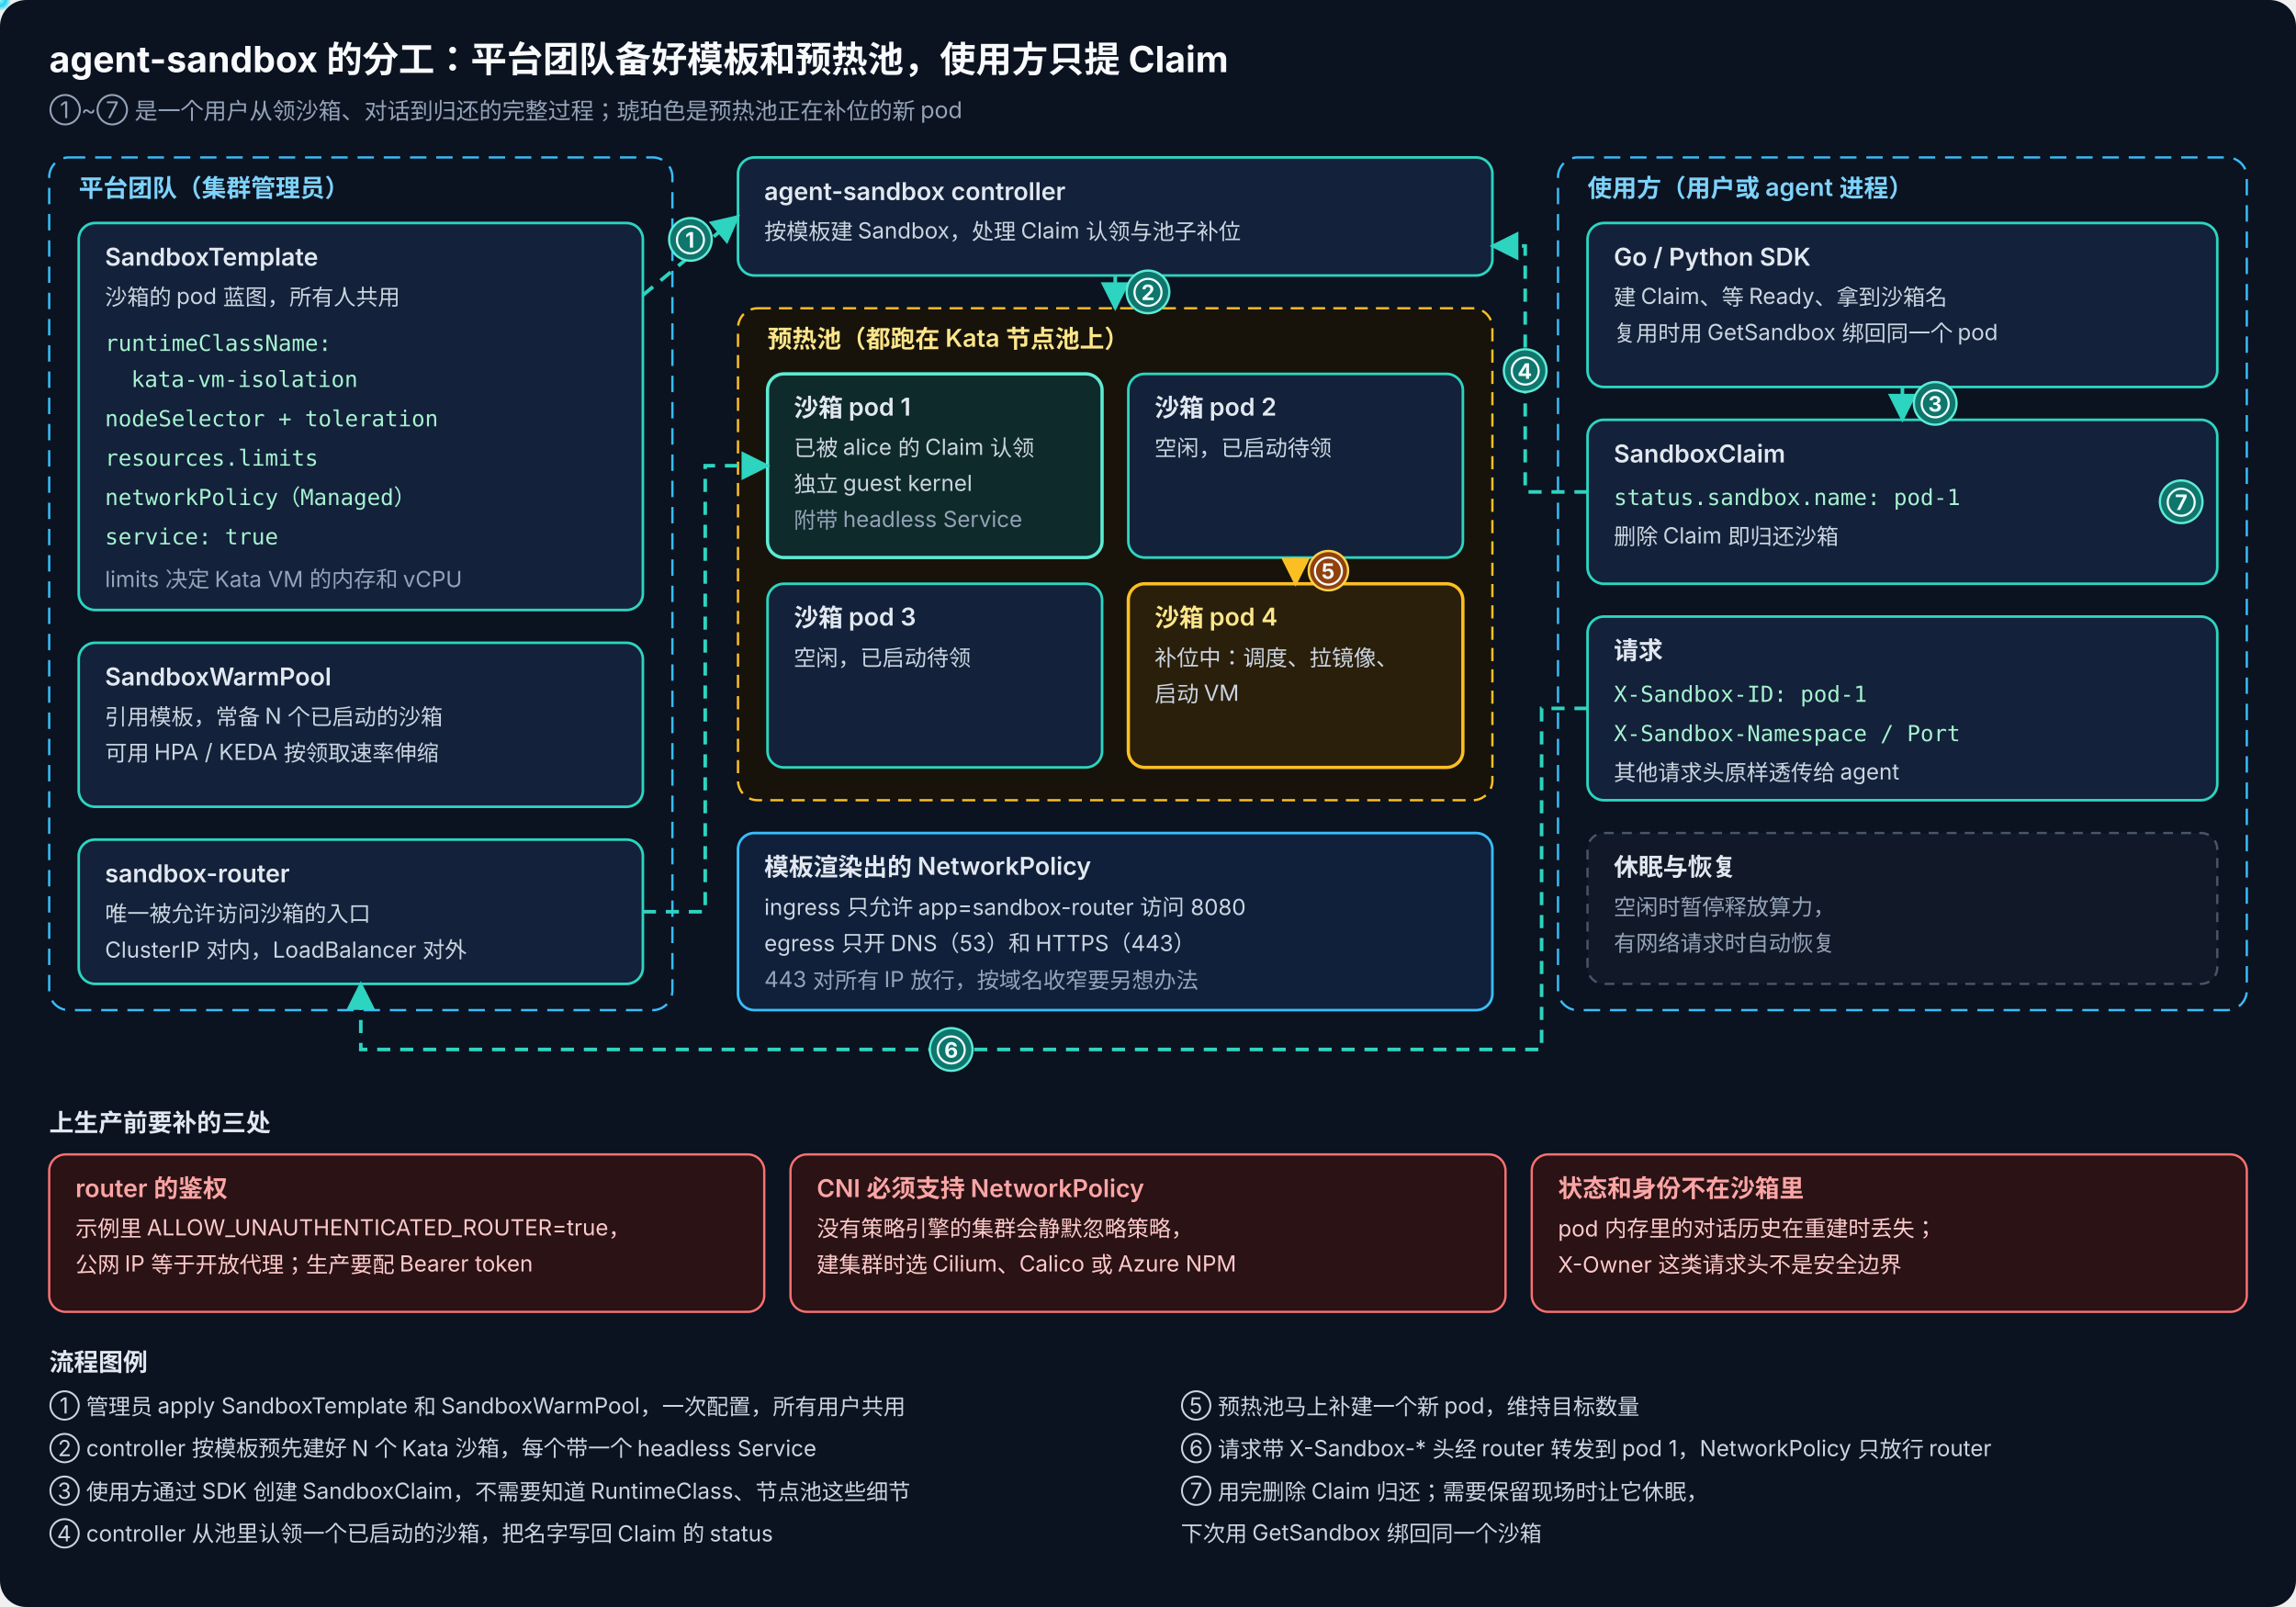
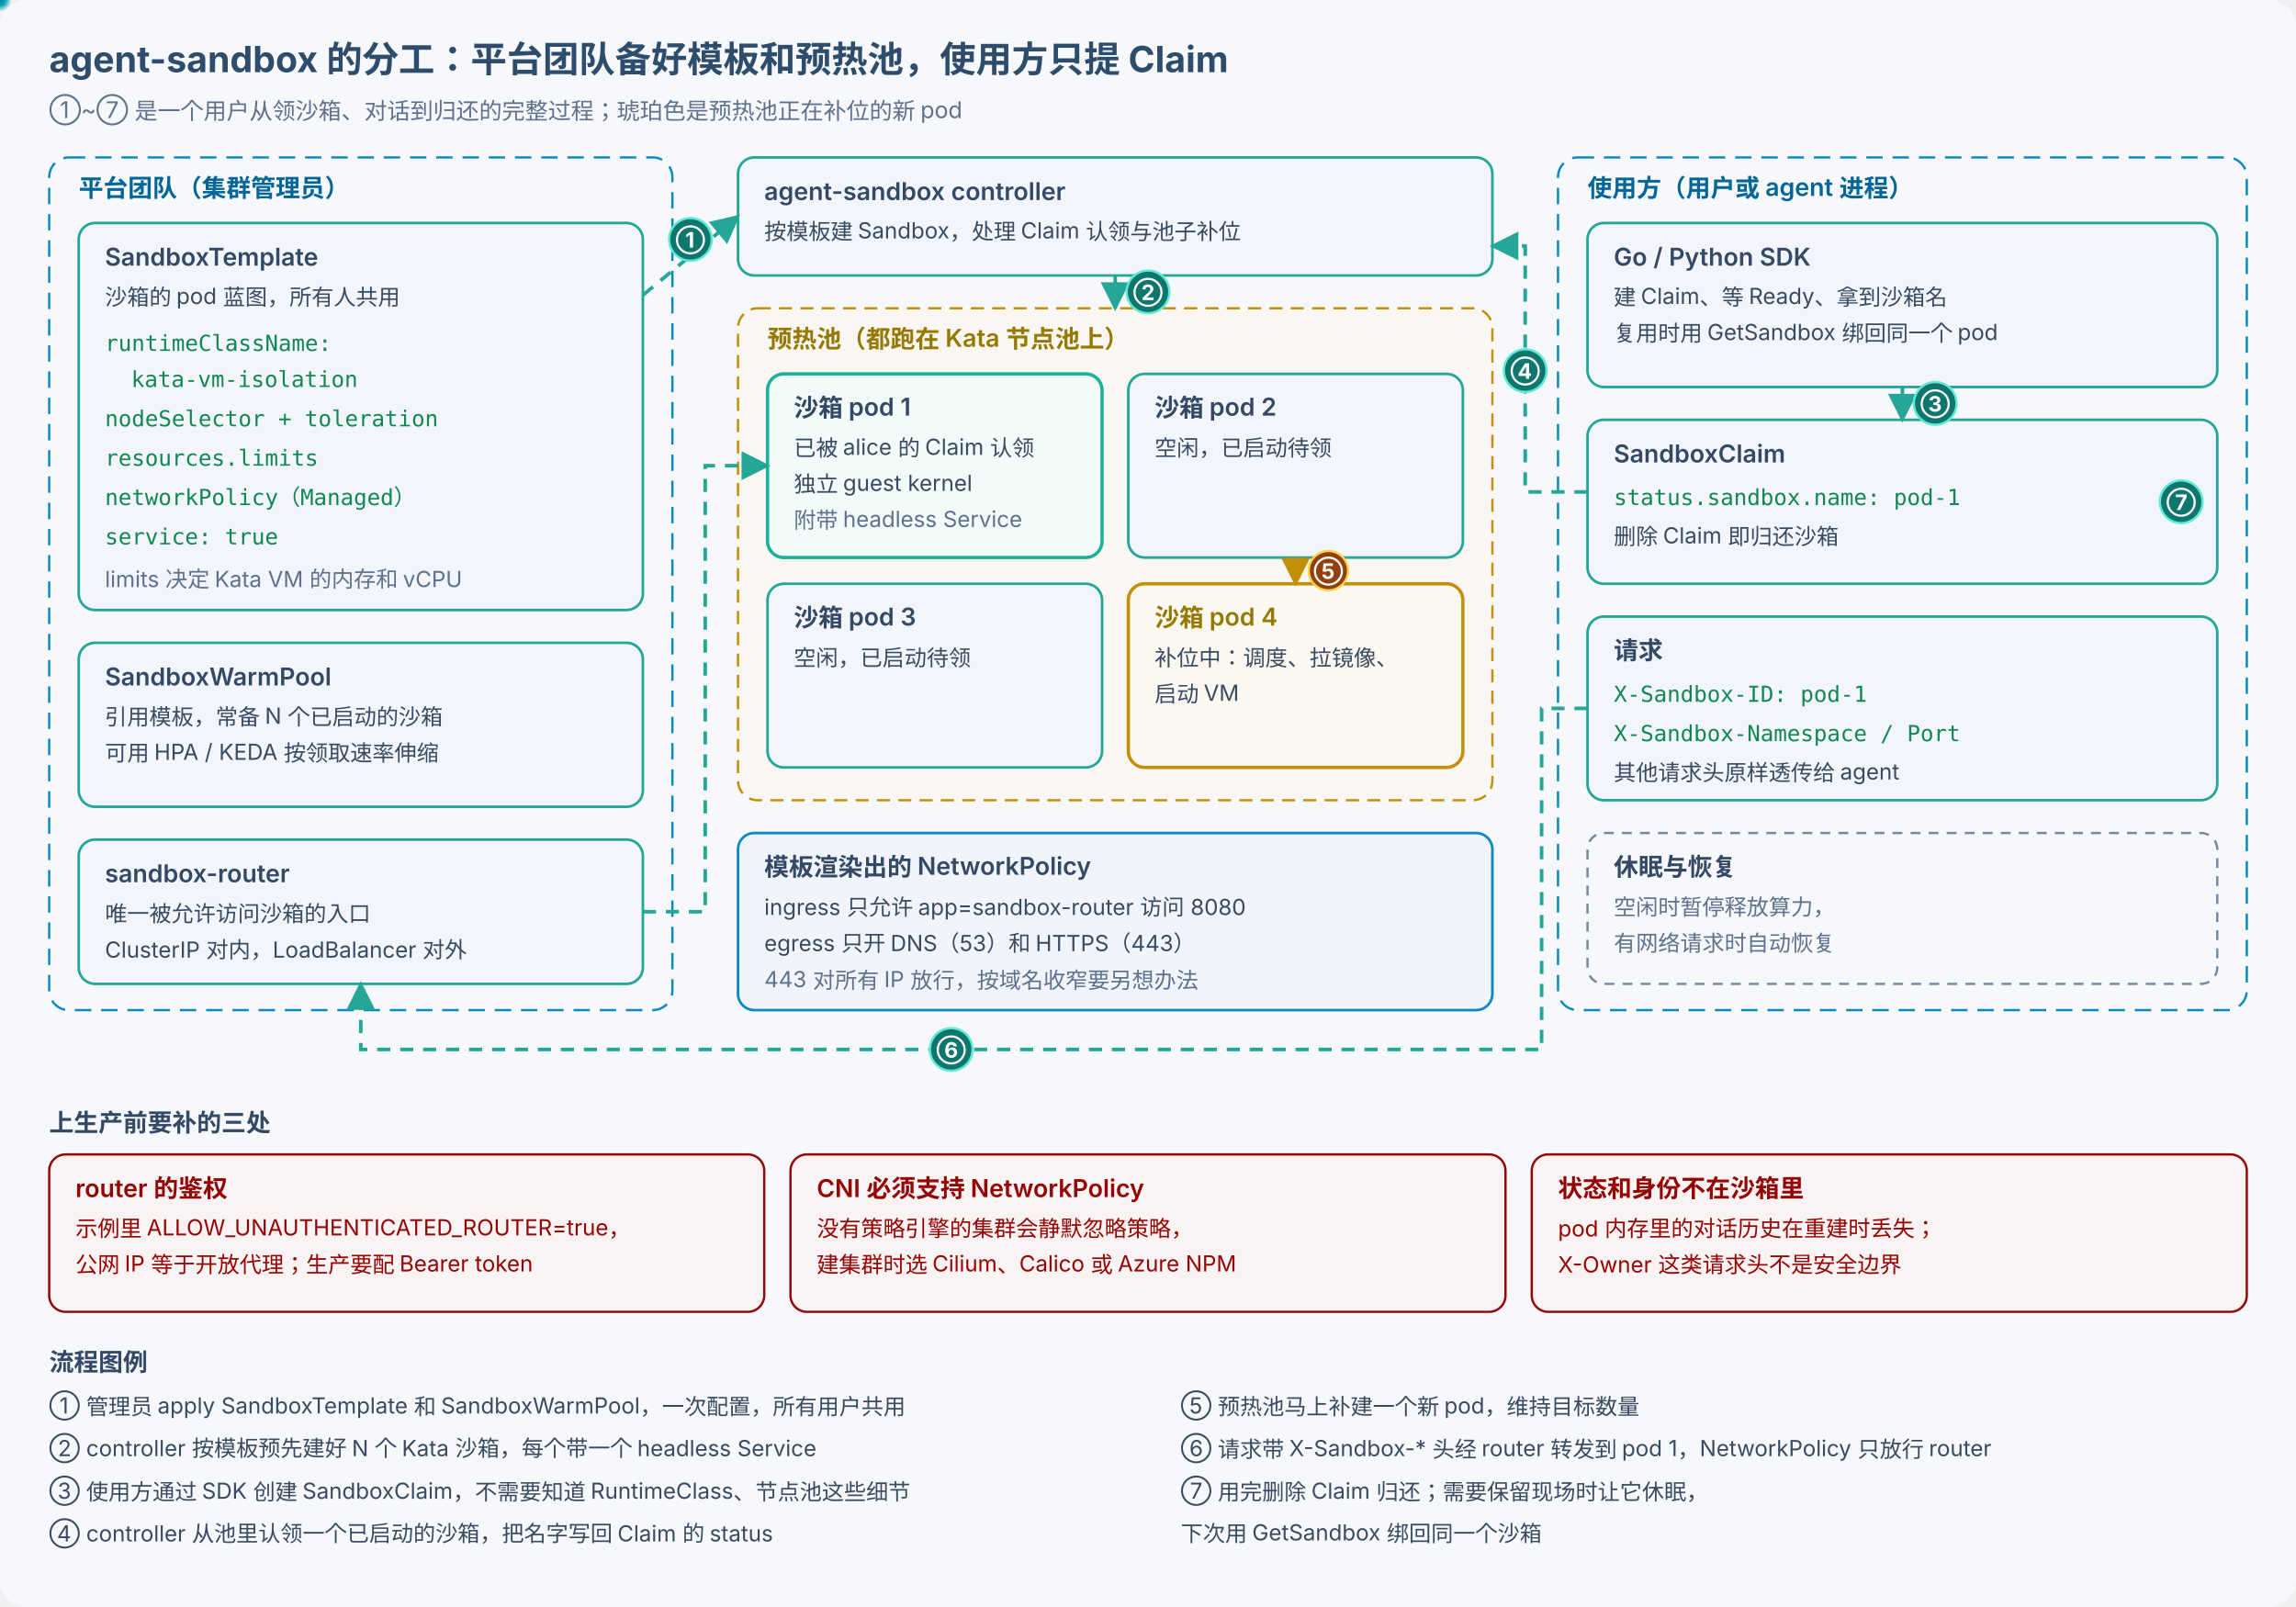
<svg xmlns="http://www.w3.org/2000/svg" viewBox="0 0 1400 980" width="1400" height="980" font-family="-apple-system, 'PingFang SC', 'Microsoft YaHei', 'Segoe UI', sans-serif">
  <defs>
    <marker id="arr" viewBox="0 0 10 10" refX="9" refY="5" markerWidth="8" markerHeight="8" orient="auto-start-reverse">
-       <path d="M0,0 L10,5 L0,10 z" fill="#2dd4bf" />
+       <path d="M0,0 L10,5 L0,10 z" fill="#26a696" />
    </marker>
    <marker id="arrAmber" viewBox="0 0 10 10" refX="9" refY="5" markerWidth="8" markerHeight="8" orient="auto-start-reverse">
-       <path d="M0,0 L10,5 L0,10 z" fill="#fbbf24" />
+       <path d="M0,0 L10,5 L0,10 z" fill="#c38f09" />
    </marker>
    <radialGradient id="particle" cx="0.5" cy="0.5" r="0.5">
-       <stop offset="0" stop-color="#a5f3fc" />
-       <stop offset="0.5" stop-color="#22d3ee" />
-       <stop offset="1" stop-color="#22d3ee" stop-opacity="0" />
+       <stop offset="0" stop-color="#058594" />
+       <stop offset="0.5" stop-color="#13a3b9" />
+       <stop offset="1" stop-color="#13a3b9" stop-opacity="0" />
    </radialGradient>
    <style>
-       .bg { fill: #0b1220; }
-       .box { fill: #13213a; stroke: #2dd4bf; stroke-width: 1.6; }
-       .boxBlue { fill: #10203a; stroke: #38bdf8; stroke-width: 1.6; }
-       .boxGray { fill: #111827; stroke: #475569; stroke-width: 1.4; stroke-dasharray: 6 5; }
-       .boxAmber { fill: #2a1f0b; stroke: #fbbf24; stroke-width: 2; animation: pulse 2.4s ease-in-out infinite; }
-       .boxUsed { fill: #0f2a2a; stroke: #5eead4; stroke-width: 2; }
-       .boxWarn { fill: #2a1215; stroke: #f87171; stroke-width: 1.4; }
-       .zone { fill: none; stroke: #38bdf8; stroke-width: 1.4; stroke-dasharray: 10 6; }
-       .zoneAmber { fill: #17130a; stroke: #fbbf24; stroke-width: 1.4; stroke-dasharray: 8 5; }
-       .zl { fill: #7dd3fc; font-size: 15px; font-weight: 600; }
-       .zlAmber { fill: #fde68a; font-size: 15px; font-weight: 600; }
-       .h { fill: #e2e8f0; font-size: 15px; font-weight: 600; }
-       .hAmber { fill: #fde68a; font-size: 15px; font-weight: 600; }
-       .hRed { fill: #fca5a5; font-size: 15px; font-weight: 600; }
-       .t { fill: #cbd5e1; font-size: 13.5px; }
-       .code { fill: #a7f3d0; font-size: 13.5px; font-family: Menlo, Consolas, monospace; }
-       .tGray { fill: #94a3b8; font-size: 13.5px; }
-       .tRed { fill: #fecaca; font-size: 13.5px; }
-       .title { fill: #f8fafc; font-size: 22px; font-weight: 700; }
-       .sub { fill: #94a3b8; font-size: 14px; }
-       .flow { fill: none; stroke: #2dd4bf; stroke-width: 2.2; stroke-dasharray: 8 6; animation: dash 1.2s linear infinite; }
-       .flowAmber { fill: none; stroke: #fbbf24; stroke-width: 2.2; stroke-dasharray: 8 6; animation: dash 1.2s linear infinite; }
+       .bg { fill: #f6f8fb; }
+       .box { fill: #f2f5fb; stroke: #26a696; stroke-width: 1.6; }
+       .boxBlue { fill: #f1f5fb; stroke: #0c89c0; stroke-width: 1.6; }
+       .boxGray { fill: #f6f8fb; stroke: #7688a2; stroke-width: 1.4; stroke-dasharray: 6 5; }
+       .boxAmber { fill: #fbf8f1; stroke: #c38f09; stroke-width: 2; animation: pulse 2.4s ease-in-out infinite; }
+       .boxUsed { fill: #f2fafa; stroke: #1bb199; stroke-width: 2; }
+       .boxWarn { fill: #faf3f3; stroke: #920707; stroke-width: 1.4; }
+       .zone { fill: none; stroke: #0c89c0; stroke-width: 1.4; stroke-dasharray: 10 6; }
+       .zoneAmber { fill: #faf7f3; stroke: #c38f09; stroke-width: 1.4; stroke-dasharray: 8 5; }
+       .zl { fill: #036696; font-size: 15px; font-weight: 600; }
+       .zlAmber { fill: #967903; font-size: 15px; font-weight: 600; }
+       .h { fill: #344965; font-size: 15px; font-weight: 600; }
+       .hAmber { fill: #967903; font-size: 15px; font-weight: 600; }
+       .hRed { fill: #940505; font-size: 15px; font-weight: 600; }
+       .t { fill: #384b61; font-size: 13.5px; }
+       .code { fill: #128751; font-size: 13.5px; font-family: Menlo, Consolas, monospace; }
+       .tGray { fill: #5e718d; font-size: 13.5px; }
+       .tRed { fill: #960303; font-size: 13.5px; }
+       .title { fill: #2e4c6b; font-size: 22px; font-weight: 700; }
+       .sub { fill: #5e718d; font-size: 14px; }
+       .flow { fill: none; stroke: #26a696; stroke-width: 2.2; stroke-dasharray: 8 6; animation: dash 1.2s linear infinite; }
+       .flowAmber { fill: none; stroke: #c38f09; stroke-width: 2.2; stroke-dasharray: 8 6; animation: dash 1.2s linear infinite; }
      .badge { fill: #0f766e; stroke: #5eead4; stroke-width: 1.4; }
      .badgeAmber { fill: #92400e; stroke: #fcd34d; stroke-width: 1.4; }
-       .bn { fill: #f0fdfa; font-size: 13px; font-weight: 700; text-anchor: middle; }
-       .el { fill: #cbd5e1; font-size: 13.5px; }
-       .elh { fill: #e2e8f0; font-size: 15px; font-weight: 600; }
+       .bn { fill:#ffffff; font-size: 13px; font-weight: 700; text-anchor: middle; }
+       .el { fill: #384b61; font-size: 13.5px; }
+       .elh { fill: #344965; font-size: 15px; font-weight: 600; }
      @keyframes dash { to { stroke-dashoffset: -28; } }
      @keyframes pulse { 0%,100% { stroke-opacity: 1; } 50% { stroke-opacity: 0.35; } }
    </style>
  </defs>
  <rect class="bg" width="1400" height="980" rx="16" />
  <text class="title" x="30" y="44">agent-sandbox 的分工：平台团队备好模板和预热池，使用方只提 Claim</text>
  <text class="sub" x="30" y="72">①~⑦ 是一个用户从领沙箱、对话到归还的完整过程；琥珀色是预热池正在补位的新 pod</text>
  <rect class="zone" x="30" y="96" width="380" height="520" rx="12" />
  <text class="zl" x="48" y="120">平台团队（集群管理员）</text>
  <rect class="box" x="48" y="136" width="344" height="236" rx="10" />
  <text class="h" x="64" y="162">SandboxTemplate</text>
  <text class="t" x="64" y="186">沙箱的 pod 蓝图，所有人共用</text>
  <text class="code" x="64" y="214">runtimeClassName:</text>
  <text class="code" x="80" y="236">kata-vm-isolation</text>
  <text class="code" x="64" y="260">nodeSelector + toleration</text>
  <text class="code" x="64" y="284">resources.limits</text>
  <text class="code" x="64" y="308">networkPolicy（Managed）</text>
  <text class="code" x="64" y="332">service: true</text>
  <text class="tGray" x="64" y="358">limits 决定 Kata VM 的内存和 vCPU</text>
  <rect class="box" x="48" y="392" width="344" height="100" rx="10" />
  <text class="h" x="64" y="418">SandboxWarmPool</text>
  <text class="t" x="64" y="442">引用模板，常备 N 个已启动的沙箱</text>
  <text class="t" x="64" y="464">可用 HPA / KEDA 按领取速率伸缩</text>
  <rect class="box" x="48" y="512" width="344" height="88" rx="10" />
  <text class="h" x="64" y="538">sandbox-router</text>
  <text class="t" x="64" y="562">唯一被允许访问沙箱的入口</text>
  <text class="t" x="64" y="584">ClusterIP 对内，LoadBalancer 对外</text>
  <rect class="box" x="450" y="96" width="460" height="72" rx="10" />
  <text class="h" x="466" y="122">agent-sandbox controller</text>
  <text class="t" x="466" y="146">按模板建 Sandbox，处理 Claim 认领与池子补位</text>
  <rect class="zoneAmber" x="450" y="188" width="460" height="300" rx="12" />
  <text class="zlAmber" x="468" y="212">预热池（都跑在 Kata 节点池上）</text>
  <rect class="boxUsed" x="468" y="228" width="204" height="112" rx="10" />
  <text class="h" x="484" y="254">沙箱 pod 1</text>
  <text class="t" x="484" y="278">已被 alice 的 Claim 认领</text>
  <text class="t" x="484" y="300">独立 guest kernel</text>
  <text class="tGray" x="484" y="322">附带 headless Service</text>
  <rect class="box" x="688" y="228" width="204" height="112" rx="10" />
  <text class="h" x="704" y="254">沙箱 pod 2</text>
  <text class="t" x="704" y="278">空闲，已启动待领</text>
  <rect class="box" x="468" y="356" width="204" height="112" rx="10" />
  <text class="h" x="484" y="382">沙箱 pod 3</text>
  <text class="t" x="484" y="406">空闲，已启动待领</text>
  <rect class="boxAmber" x="688" y="356" width="204" height="112" rx="10" />
  <text class="hAmber" x="704" y="382">沙箱 pod 4</text>
  <text class="t" x="704" y="406">补位中：调度、拉镜像、</text>
  <text class="t" x="704" y="428">启动 VM</text>
  <rect class="boxBlue" x="450" y="508" width="460" height="108" rx="10" />
  <text class="h" x="466" y="534">模板渲染出的 NetworkPolicy</text>
  <text class="t" x="466" y="558">ingress 只允许 app=sandbox-router 访问 8080</text>
  <text class="t" x="466" y="580">egress 只开 DNS（53）和 HTTPS（443）</text>
  <text class="tGray" x="466" y="602">443 对所有 IP 放行，按域名收窄要另想办法</text>
  <rect class="zone" x="950" y="96" width="420" height="520" rx="12" />
  <text class="zl" x="968" y="120">使用方（用户或 agent 进程）</text>
  <rect class="box" x="968" y="136" width="384" height="100" rx="10" />
  <text class="h" x="984" y="162">Go / Python SDK</text>
  <text class="t" x="984" y="186">建 Claim、等 Ready、拿到沙箱名</text>
  <text class="t" x="984" y="208">复用时用 GetSandbox 绑回同一个 pod</text>
  <rect class="box" x="968" y="256" width="384" height="100" rx="10" />
  <text class="h" x="984" y="282">SandboxClaim</text>
  <text class="code" x="984" y="308">status.sandbox.name: pod-1</text>
  <text class="t" x="984" y="332">删除 Claim 即归还沙箱</text>
  <rect class="box" x="968" y="376" width="384" height="112" rx="10" />
  <text class="h" x="984" y="402">请求</text>
  <text class="code" x="984" y="428">X-Sandbox-ID: pod-1</text>
  <text class="code" x="984" y="452">X-Sandbox-Namespace / Port</text>
  <text class="t" x="984" y="476">其他请求头原样透传给 agent</text>
  <rect class="boxGray" x="968" y="508" width="384" height="92" rx="10" />
  <text class="h" x="984" y="534">休眠与恢复</text>
  <text class="tGray" x="984" y="558">空闲时暂停释放算力，</text>
  <text class="tGray" x="984" y="580">有网络请求时自动恢复</text>
  <path class="flow" d="M392,180 L450,132" marker-end="url(#arr)" />
  <circle class="badge" cx="421" cy="146" r="13" />
  <text class="bn" x="421" y="151">①</text>
  <path class="flow" d="M680,168 L680,188" marker-end="url(#arr)" />
  <circle class="badge" cx="700" cy="178" r="13" />
  <text class="bn" x="700" y="183">②</text>
  <path class="flow" d="M1160,236 L1160,256" marker-end="url(#arr)" />
  <circle class="badge" cx="1180" cy="246" r="13" />
  <text class="bn" x="1180" y="251">③</text>
  <path class="flow" d="M968,300 L930,300 L930,150 L910,150" marker-end="url(#arr)" />
  <path class="flow" d="M910,140 L930,140" stroke-opacity="0" />
  <circle class="badge" cx="930" cy="226" r="13" />
  <text class="bn" x="930" y="231">④</text>
  <path class="flowAmber" d="M790,340 L790,356" marker-end="url(#arrAmber)" />
  <circle class="badgeAmber" cx="810" cy="348" r="12" />
  <text class="bn" x="810" y="353">⑤</text>
  <path id="reqPath" class="flow" d="M968,432 L940,432 L940,640 L220,640 L220,600" marker-end="url(#arr)" />
  <path class="flow" d="M392,556 L430,556 L430,284 L468,284" marker-end="url(#arr)" />
  <circle class="badge" cx="580" cy="640" r="13" />
  <text class="bn" x="580" y="645">⑥</text>
  <circle r="7" fill="url(#particle)">
    <animateMotion dur="3.4s" repeatCount="indefinite">
      <mpath href="#reqPath" />
    </animateMotion>
  </circle>
  <circle class="badge" cx="1330" cy="306" r="13" />
  <text class="bn" x="1330" y="311">⑦</text>
  <text class="elh" x="30" y="690">上生产前要补的三处</text>
  <rect class="boxWarn" x="30" y="704" width="436" height="96" rx="10" />
  <text class="hRed" x="46" y="730">router 的鉴权</text>
  <text class="tRed" x="46" y="754">示例里 ALLOW_UNAUTHENTICATED_ROUTER=true，</text>
  <text class="tRed" x="46" y="776">公网 IP 等于开放代理；生产要配 Bearer token</text>
  <rect class="boxWarn" x="482" y="704" width="436" height="96" rx="10" />
  <text class="hRed" x="498" y="730">CNI 必须支持 NetworkPolicy</text>
  <text class="tRed" x="498" y="754">没有策略引擎的集群会静默忽略策略，</text>
  <text class="tRed" x="498" y="776">建集群时选 Cilium、Calico 或 Azure NPM</text>
  <rect class="boxWarn" x="934" y="704" width="436" height="96" rx="10" />
  <text class="hRed" x="950" y="730">状态和身份不在沙箱里</text>
  <text class="tRed" x="950" y="754">pod 内存里的对话历史在重建时丢失；</text>
  <text class="tRed" x="950" y="776">X-Owner 这类请求头不是安全边界</text>
  <text class="elh" x="30" y="836">流程图例</text>
  <text class="el" x="30" y="862">① 管理员 apply SandboxTemplate 和 SandboxWarmPool，一次配置，所有用户共用</text>
  <text class="el" x="30" y="888">② controller 按模板预先建好 N 个 Kata 沙箱，每个带一个 headless Service</text>
  <text class="el" x="30" y="914">③ 使用方通过 SDK 创建 SandboxClaim，不需要知道 RuntimeClass、节点池这些细节</text>
  <text class="el" x="30" y="940">④ controller 从池里认领一个已启动的沙箱，把名字写回 Claim 的 status</text>
  <text class="el" x="720" y="862">⑤ 预热池马上补建一个新 pod，维持目标数量</text>
  <text class="el" x="720" y="888">⑥ 请求带 X-Sandbox-* 头经 router 转发到 pod 1，NetworkPolicy 只放行 router</text>
  <text class="el" x="720" y="914">⑦ 用完删除 Claim 归还；需要保留现场时让它休眠，</text>
  <text class="el" x="720" y="940">下次用 GetSandbox 绑回同一个沙箱</text>
</svg>
